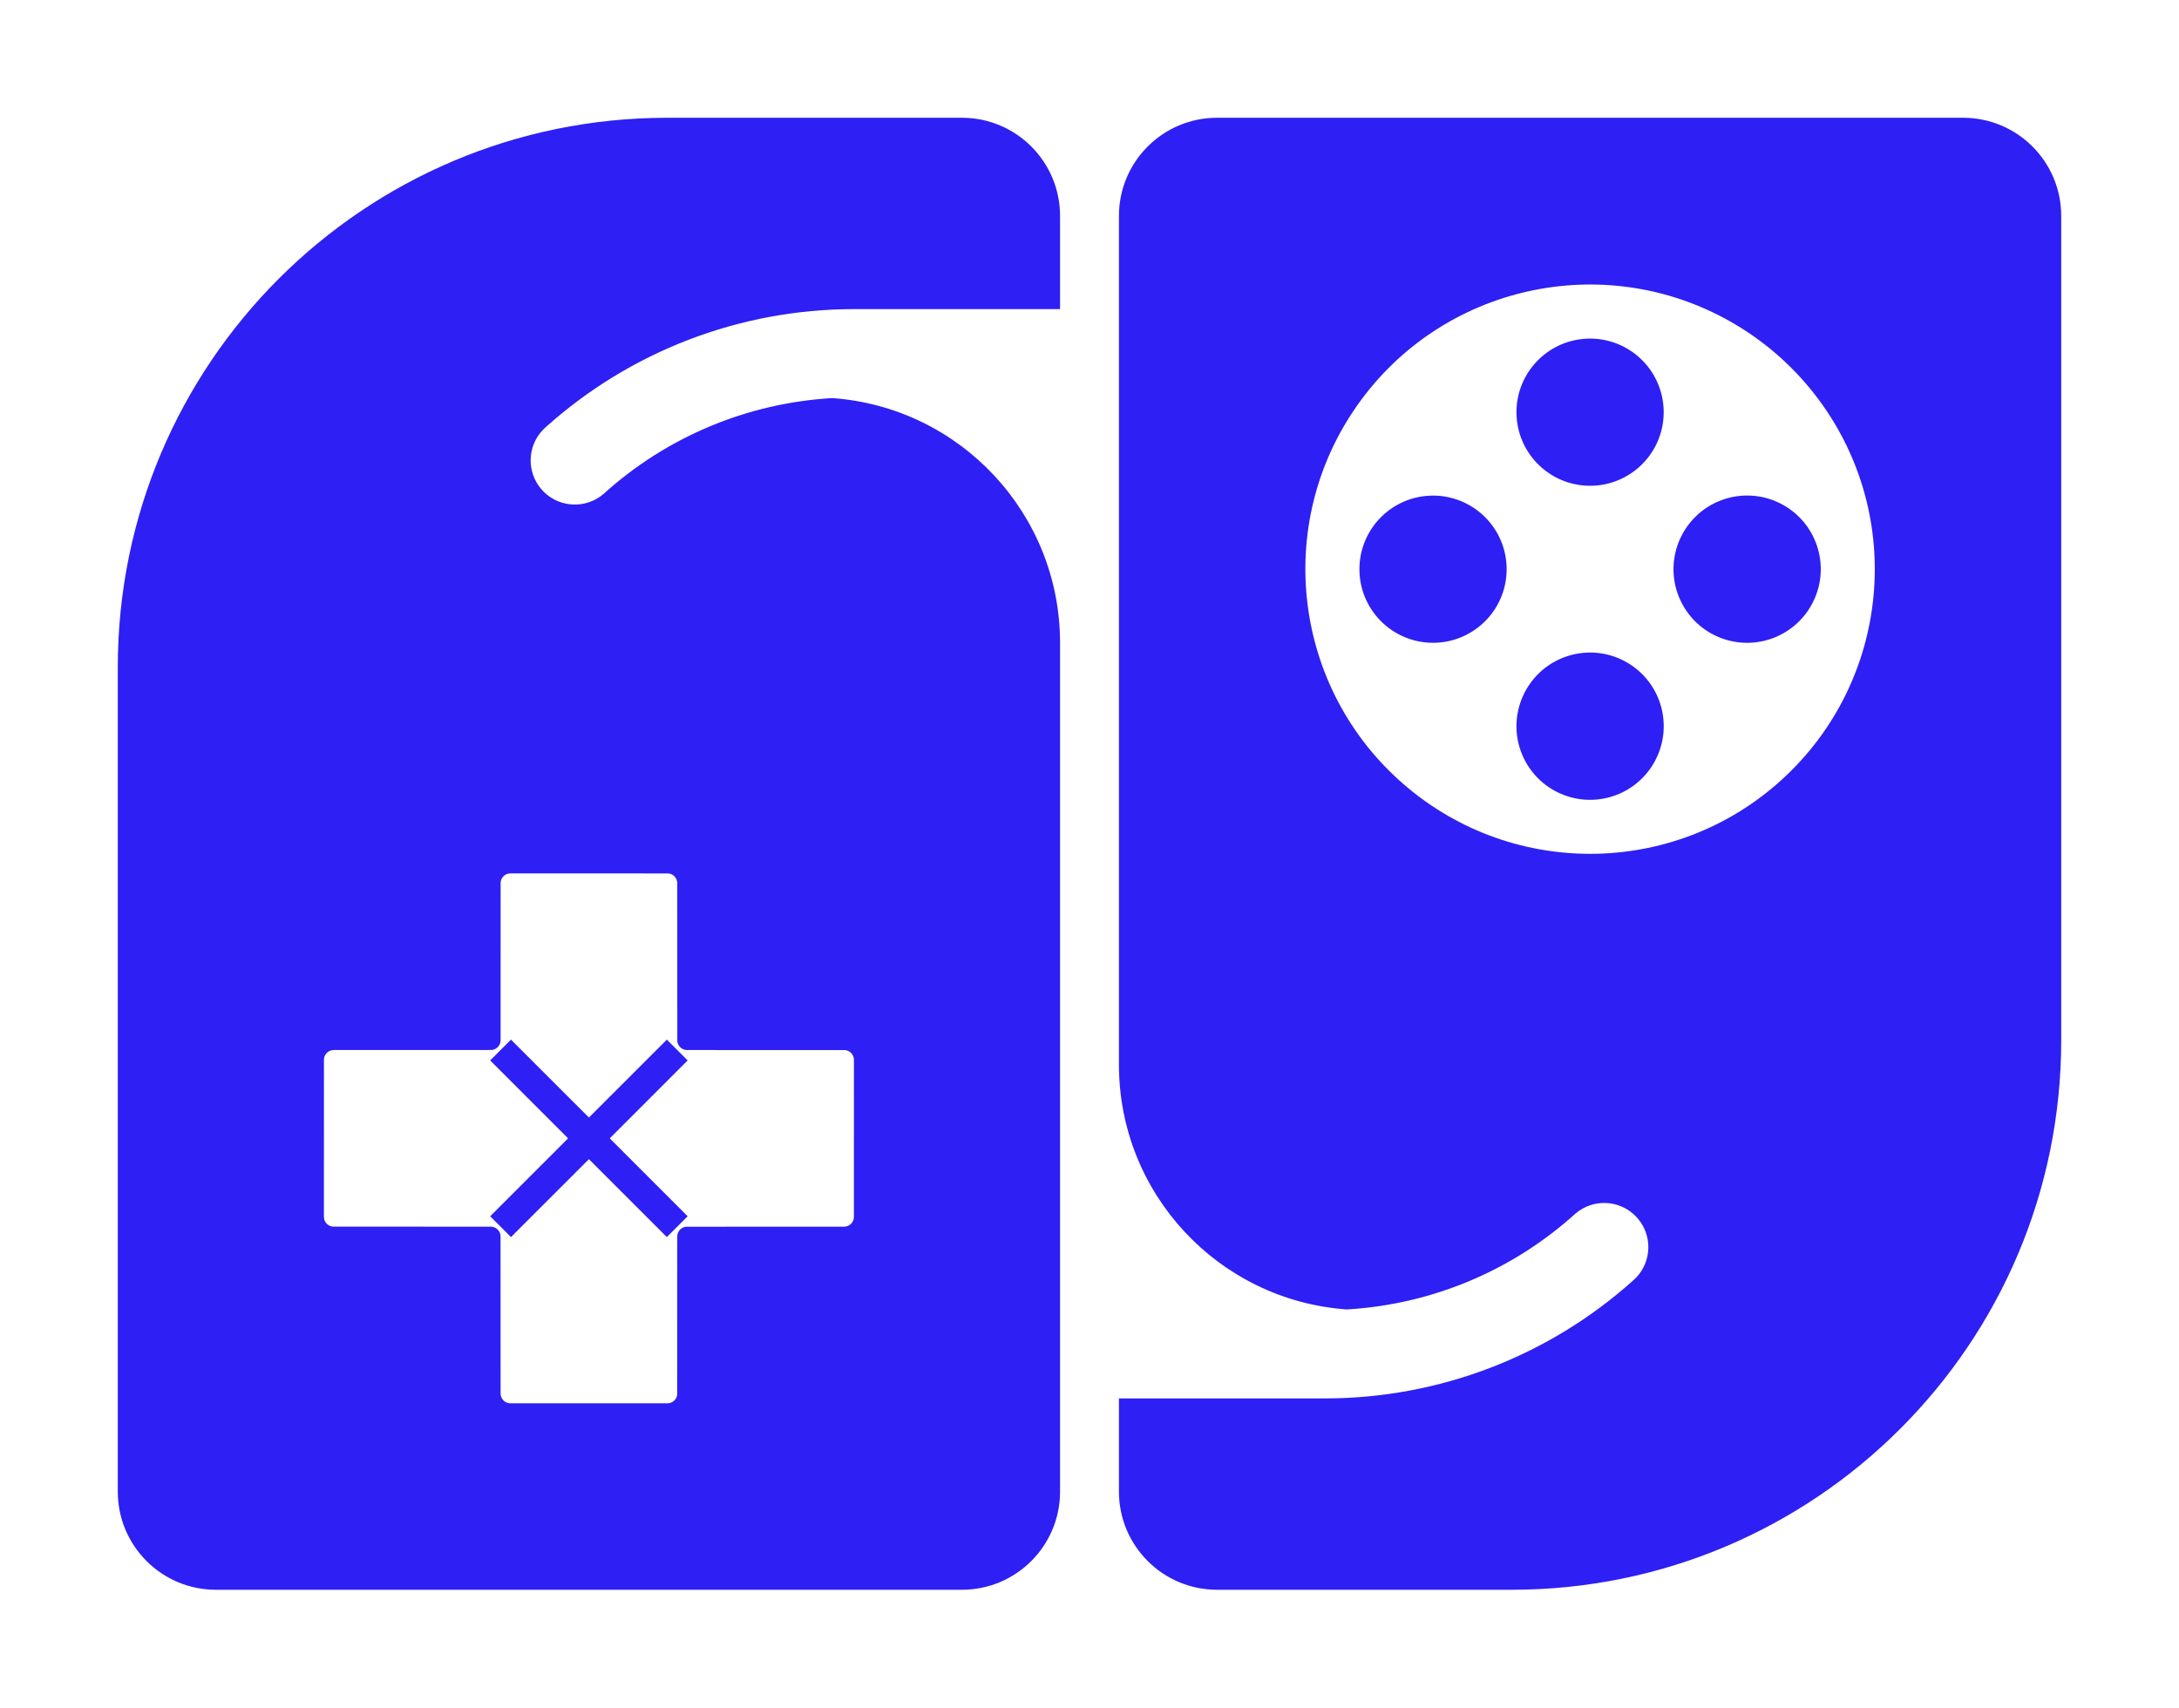
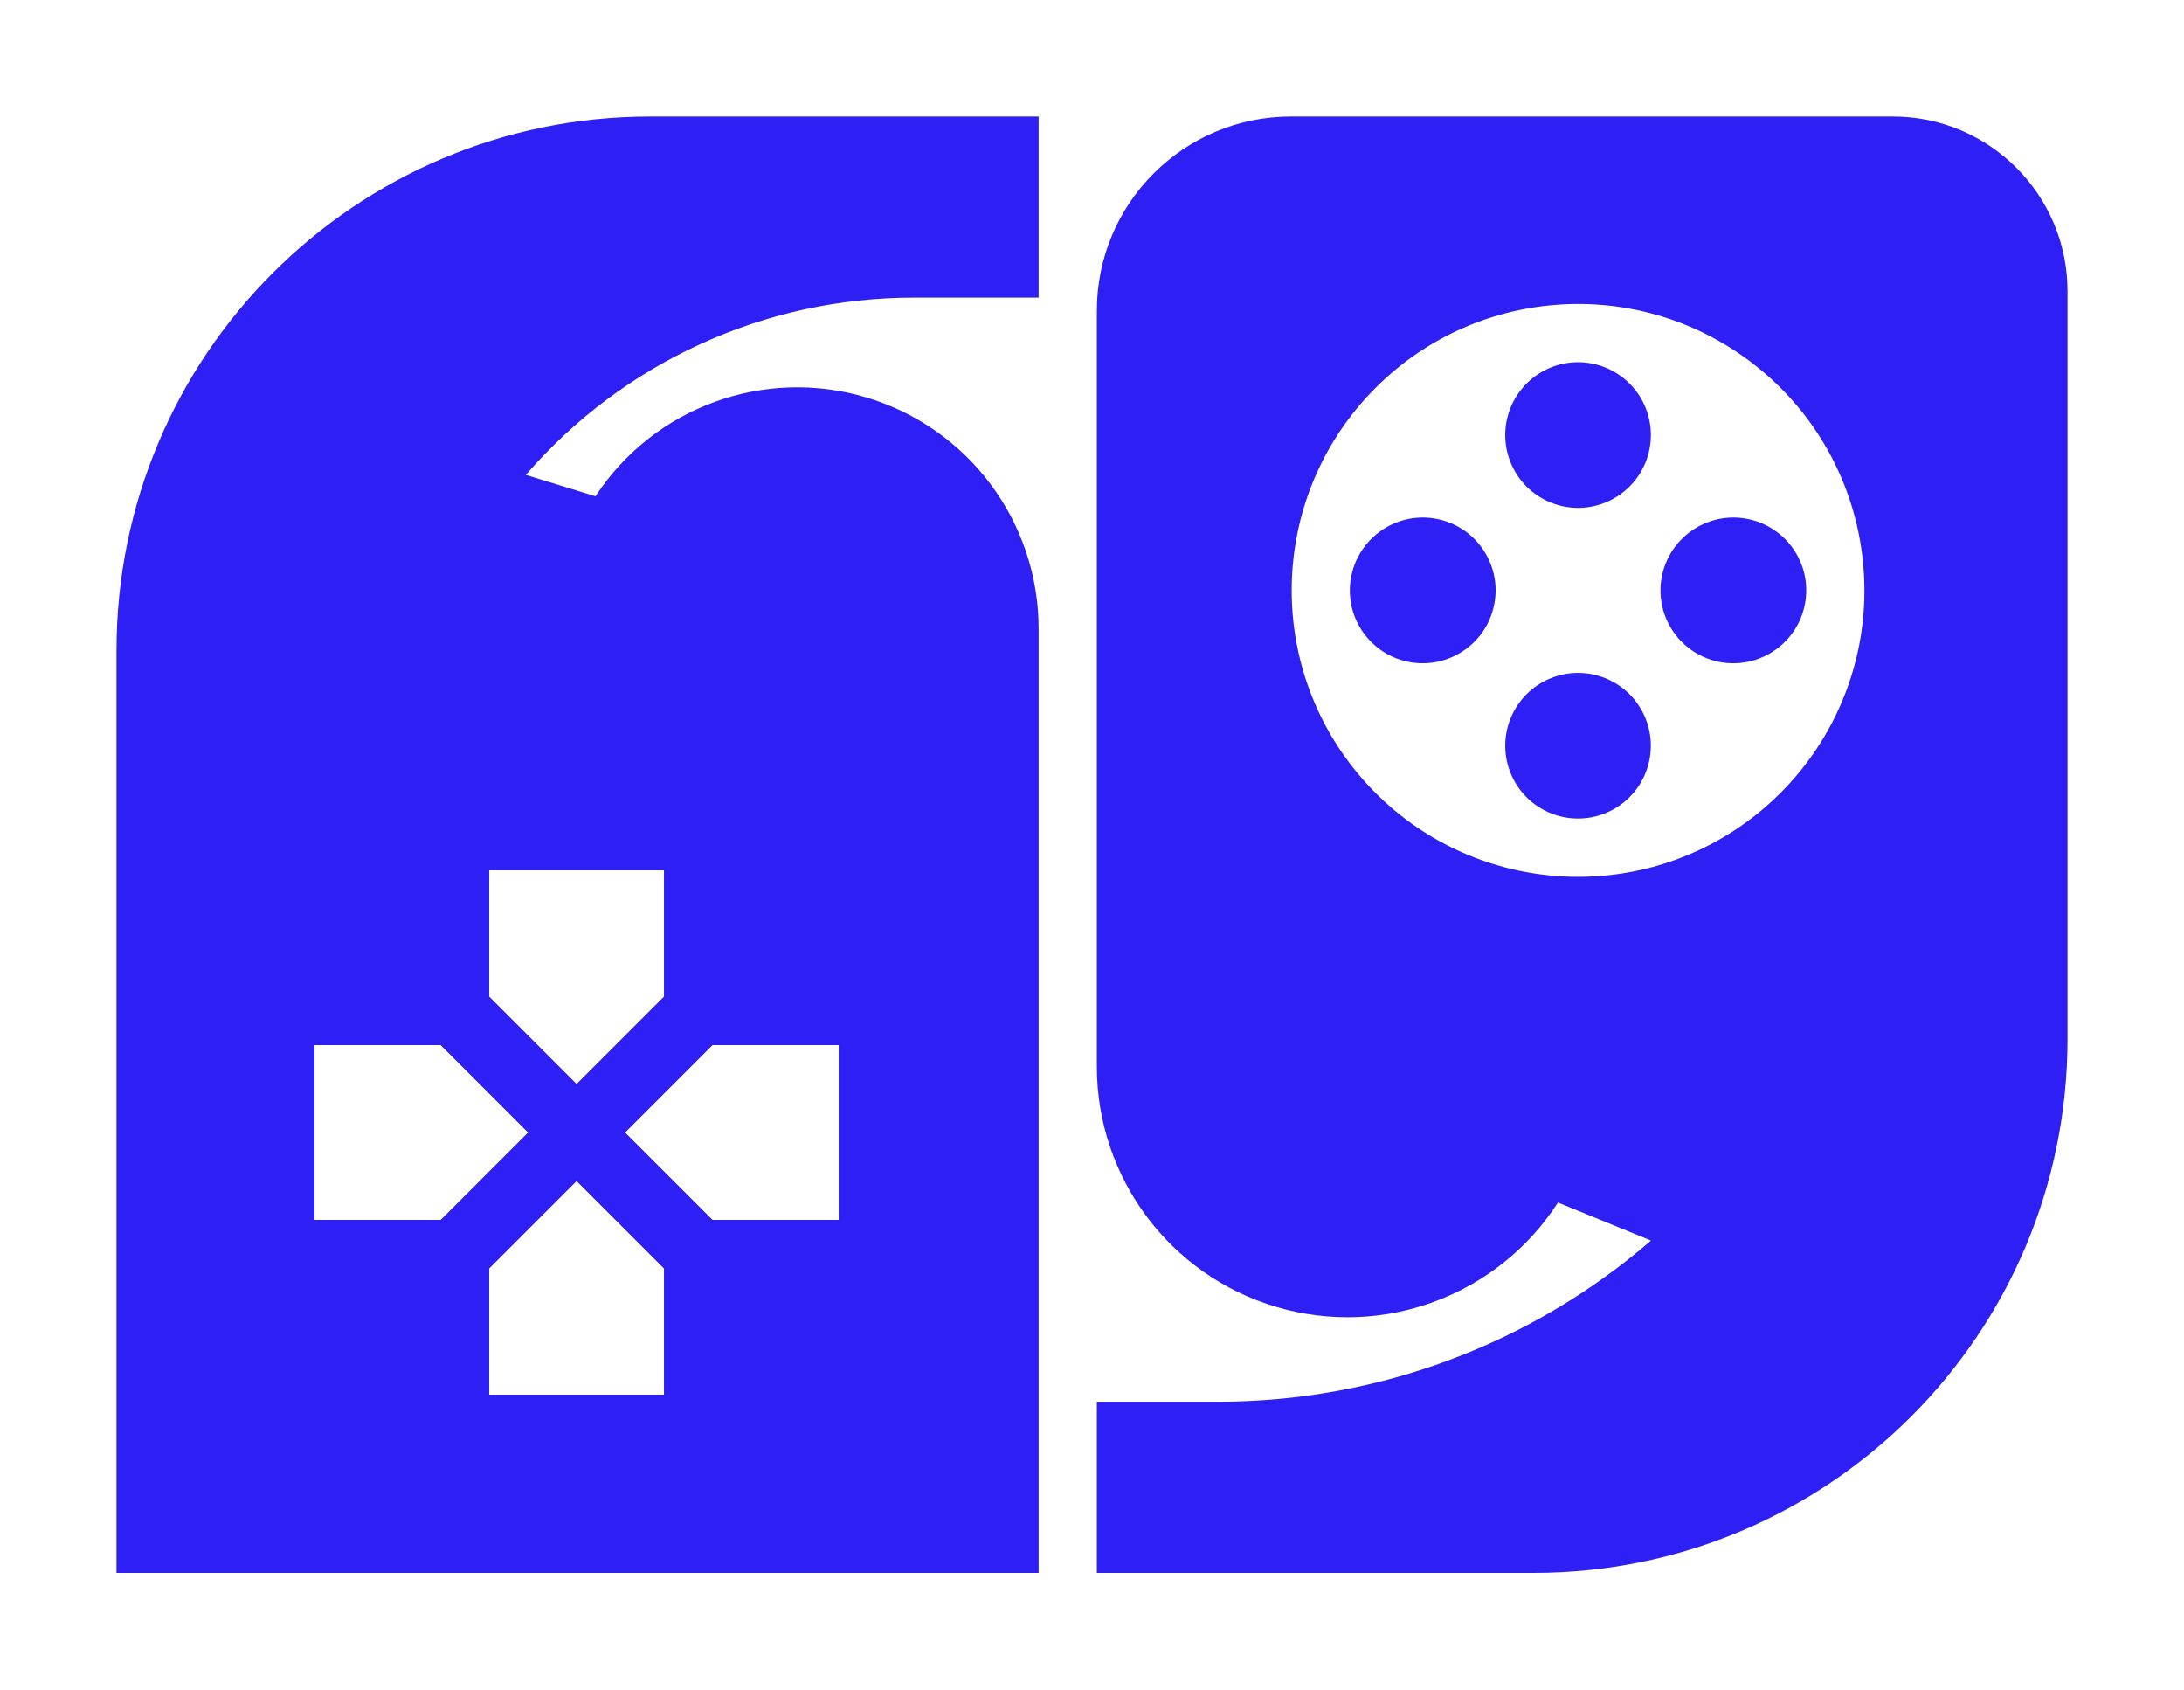
- <svg xmlns="http://www.w3.org/2000/svg" viewBox="-48 -48 888 696" width="1024" height="802.595" role="img" aria-labelledby="title">
-   <path id="symbol" fill="#2E1FF5" fill-rule="evenodd" d="M629.27 113.43A30 30 0 0 0 570.01 120.74A30 30 0 0 0 629.56 125.13A30 30 0 0 0 629.27 113.43Z M565.27 177.43A30 30 0 0 0 506.01 184.74A30 30 0 0 0 565.56 189.13A30 30 0 0 0 565.27 177.43Z M634.73 177.43A30 30 0 0 0 691.43 196.16A30 30 0 0 0 639.47 166.73A30 30 0 0 0 634.73 177.43Z M570.73 241.43A30 30 0 0 0 627.43 260.16A30 30 0 0 0 575.47 230.73A30 30 0 0 0 570.73 241.43Z M384 78L384 40A40 40 0 0 0 344 0L224 0A224 224 0 0 0 0 224L0 560A40 40 0 0 0 40 600L344 600A40 40 0 0 0 384 560L384 214A100 100 0 0 0 291.17 114.26A152.07 152.07 0 0 0 197.86 153.42A18 18 0 0 1 172.18 128.44A18 18 0 0 1 174.31 126.2A188 188 0 0 1 300 78Z M153.07 379.85A4 4 0 0 0 156 375.98L156.02 311.61A4 4 0 0 1 160 308L224.39 308.02A4 4 0 0 1 228 312L228.02 376.39A4 4 0 0 0 232.02 380L296.39 380.02A4 4 0 0 1 300 384L299.98 448.39A4 4 0 0 1 296 452L231.61 452.02A4 4 0 0 0 228 456.02L227.98 520.39A4 4 0 0 1 224 524L159.61 523.98A4 4 0 0 1 156 520L155.98 455.61A4 4 0 0 0 151.98 452L87.61 451.98A4 4 0 0 1 84 448L84.02 383.61A4 4 0 0 1 88 380L152.39 379.98A4 4 0 0 0 153.07 379.85Z M408 522L408 560A40 40 0 0 0 448 600L568 600A224 224 0 0 0 792 376L792 40A40 40 0 0 0 752 0L448 0A40 40 0 0 0 408 40L408 386A100 100 0 0 0 500.83 485.74A152.07 152.07 0 0 0 594.14 446.58A18 18 0 0 1 619.82 471.56A18 18 0 0 1 617.69 473.8A188 188 0 0 1 492 522Z M691.45 112.63A116 116 0 0 1 524.23 271.84A116 116 0 0 1 657.18 83.07A116 116 0 0 1 691.45 112.63Z M151.76 384.24L183.51 416L151.76 447.76L160.24 456.24L192 424.49L223.76 456.24L232.24 447.76L200.49 416L232.24 384.24L223.76 375.76L192 407.51L160.24 375.76Z" />
+ <svg xmlns="http://www.w3.org/2000/svg" viewBox="-48 -48 900 696" width="1024" height="791.893" role="img" aria-labelledby="title">
+   <path id="symbol" fill="#2E1FF5" fill-rule="evenodd" d="M622.98 152.96A30 30 0 0 0 586.25 105.88A30 30 0 0 0 613.09 159.22A30 30 0 0 0 622.98 152.96Z M517.61 173.5A30 30 0 0 0 554.35 220.58A30 30 0 0 0 527.5 167.24A30 30 0 0 0 517.61 173.5Z M645.61 173.5A30 30 0 0 0 682.35 220.58A30 30 0 0 0 655.5 167.24A30 30 0 0 0 645.61 173.5Z M578.65 277.69A30 30 0 0 0 629.09 245.74A30 30 0 0 0 573.38 267.23A30 30 0 0 0 578.65 277.69Z M168.7 147.64A211.37 211.37 0 0 1 328.5 74.62L380 74.62L380 0L220 0A220 220 0 0 0 0 220L0 600L380 600L380 211.02A99.46 99.46 0 0 0 197.39 156.46Z M189.61 398.57L153.61 362.57L153.61 310.57L225.61 310.57L225.61 362.57Z M169.61 418.57L133.61 454.57L81.61 454.57L81.61 382.57L133.61 382.57Z M209.61 418.57L245.61 382.57L297.61 382.57L297.61 454.57L245.61 454.57Z M189.61 438.57L225.61 474.57L225.61 526.57L153.61 526.57L153.61 474.57Z M632.37 463.08A272.8 272.8 0 0 1 454 529.47L404 529.47L404 600L584 600A220 220 0 0 0 804 380L804 72A72 72 0 0 0 732 0L484 0A80 80 0 0 0 404 80L404 391.39A103.27 103.27 0 0 0 594.02 447.42Z M672.59 290.01A118 118 0 0 1 514.86 115.99A118 118 0 0 1 703.51 255.89A118 118 0 0 1 672.59 290.01Z" />
</svg>
